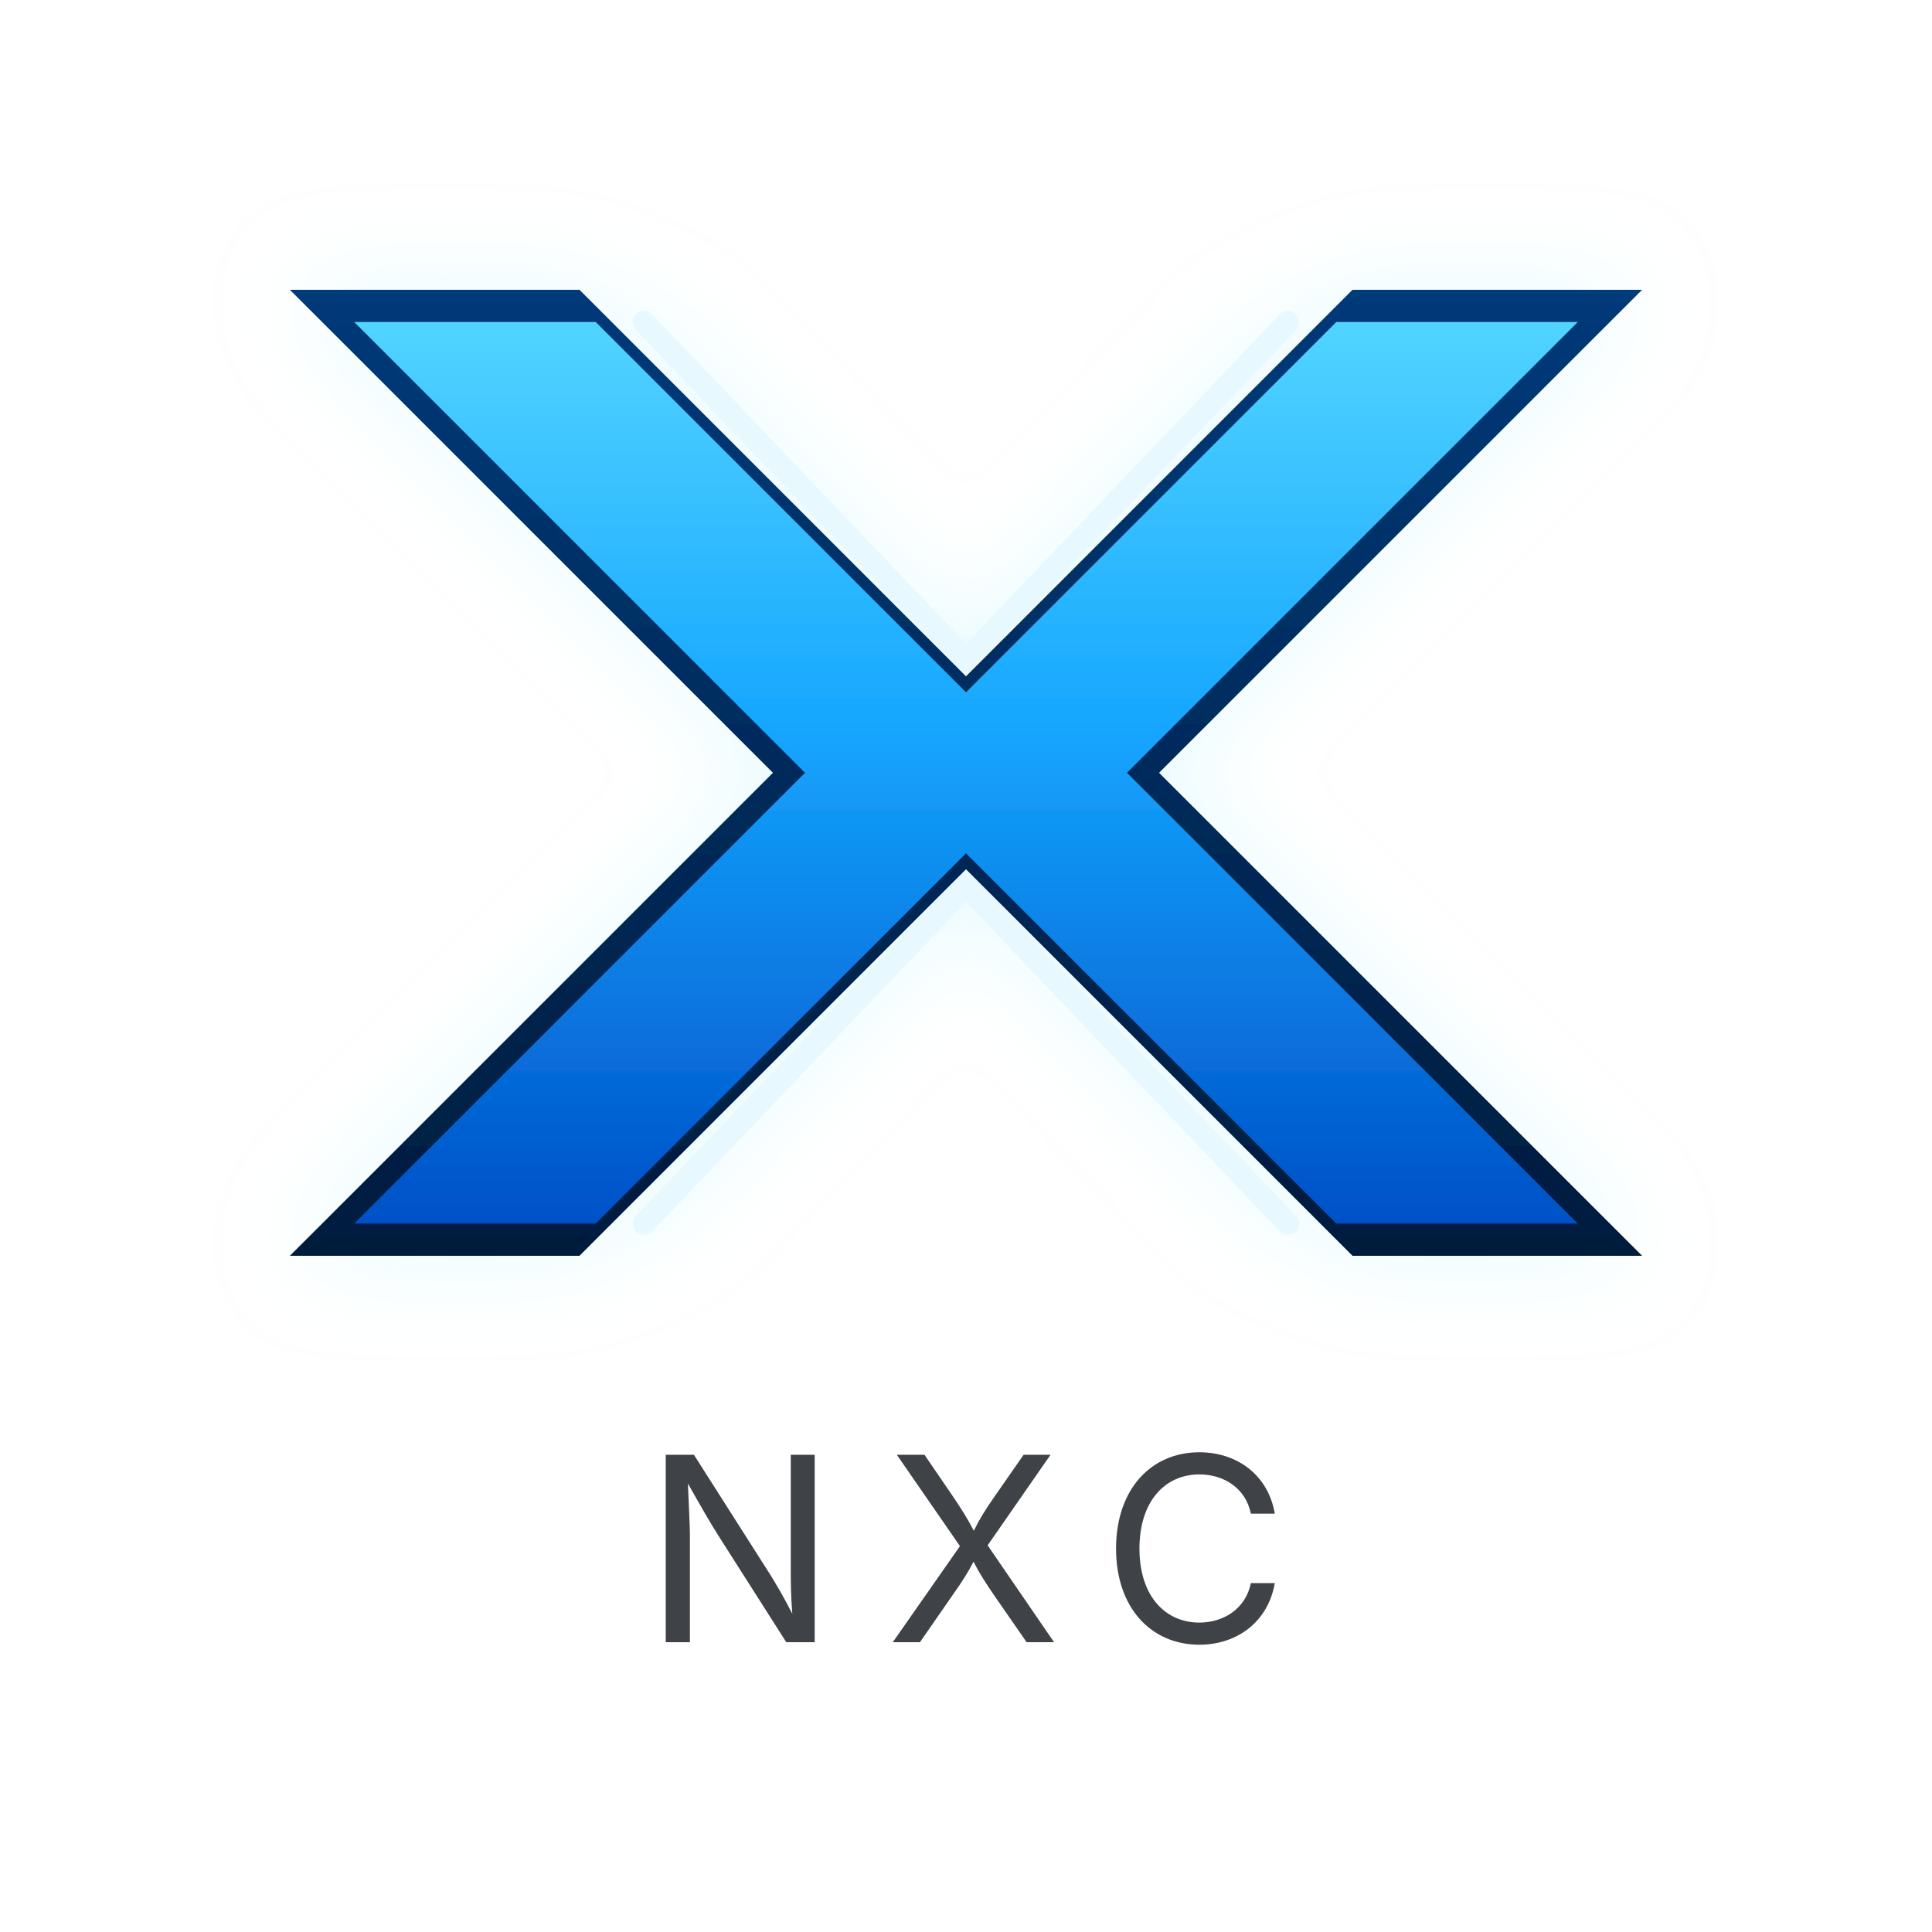
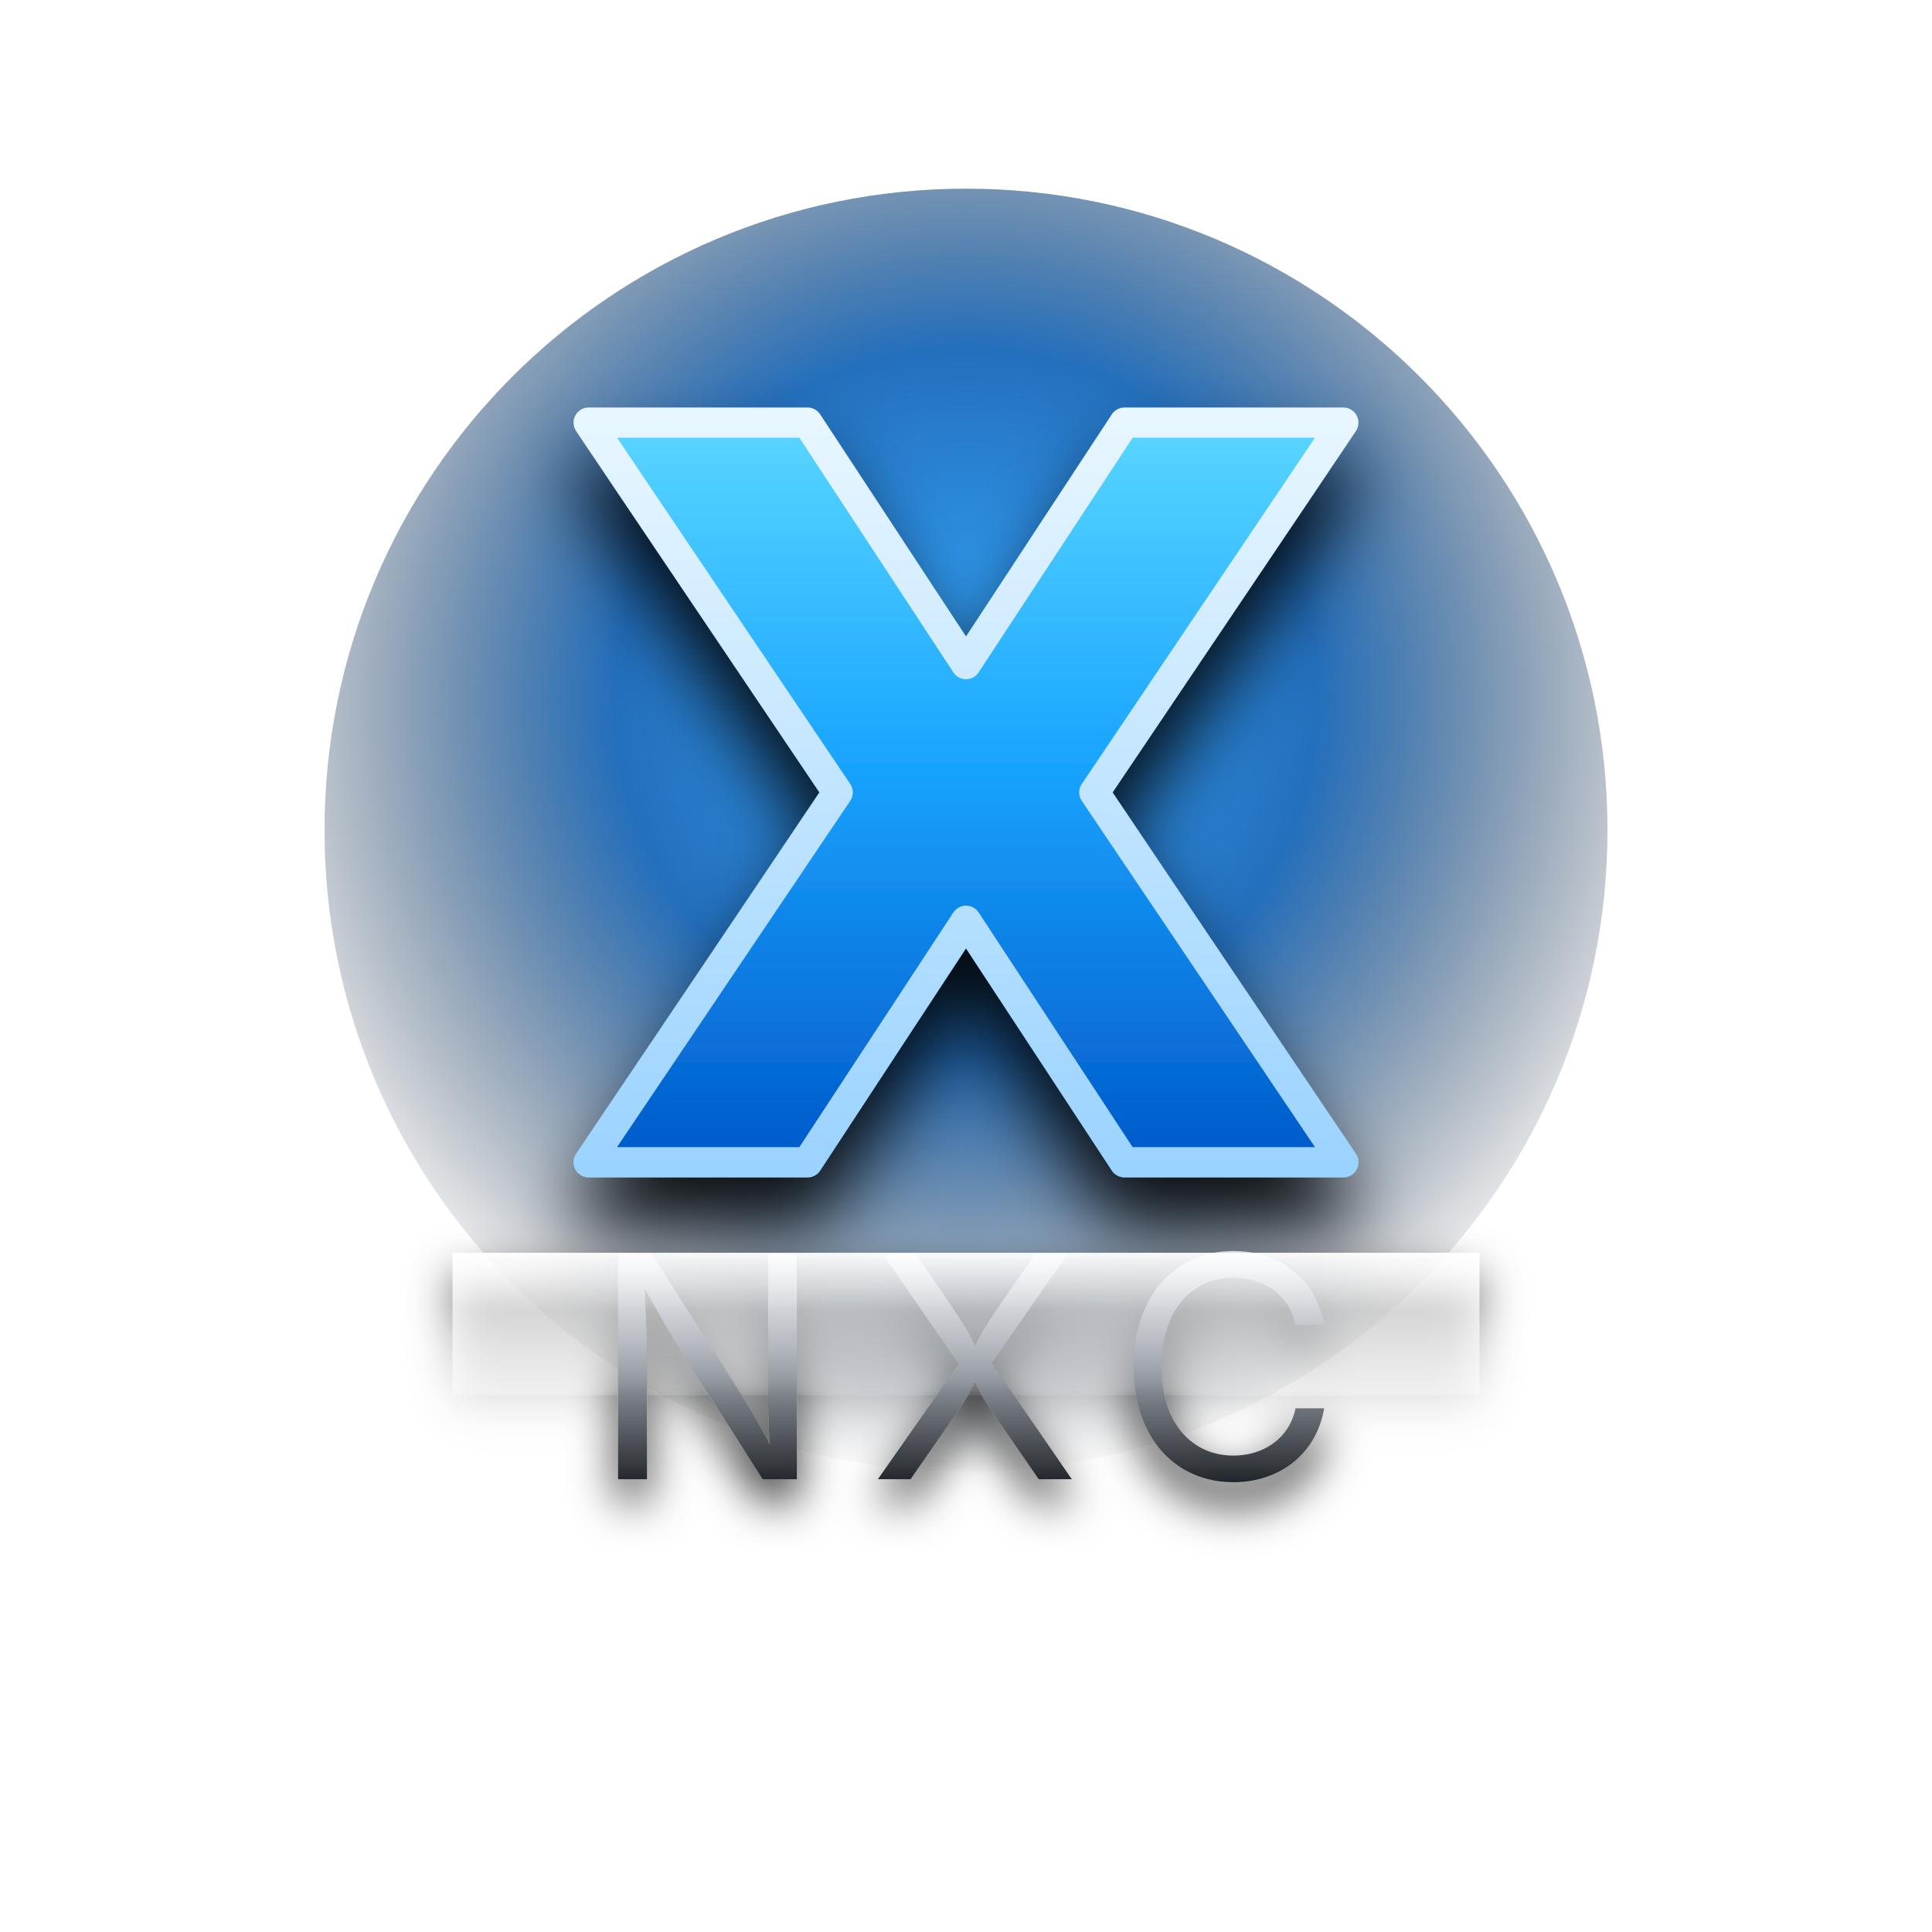
- <svg xmlns="http://www.w3.org/2000/svg" width="512" height="512" viewBox="0 0 120 120">
+ <svg xmlns="http://www.w3.org/2000/svg" viewBox="0 0 512 512">
  <defs>
-     <linearGradient id="xMain" x1="0" y1="0" x2="0" y2="1">
-       <stop offset="0%" stop-color="#52d4ff" />
-       <stop offset="45%" stop-color="#15a6ff" />
-       <stop offset="100%" stop-color="#0050c7" />
+     <radialGradient id="bgGlow" cx="50%" cy="40%" r="60%">
+       <stop offset="0%" stop-color="#1d9dff" stop-opacity="0.9" />
+       <stop offset="45%" stop-color="#0b5fb5" stop-opacity="0.9" />
+       <stop offset="100%" stop-color="#020814" stop-opacity="0.0" />
+     </radialGradient>
+     <linearGradient id="xFill" x1="0" y1="0" x2="0" y2="1">
+       <stop offset="0%" stop-color="#5ad7ff" />
+       <stop offset="45%" stop-color="#1aa5ff" />
+       <stop offset="100%" stop-color="#0059c9" />
    </linearGradient>
    <linearGradient id="xEdge" x1="0" y1="0" x2="0" y2="1">
-       <stop offset="0%" stop-color="#003a7a" />
-       <stop offset="100%" stop-color="#001c3d" />
+       <stop offset="0%" stop-color="#e7f6ff" />
+       <stop offset="100%" stop-color="#9bd3ff" />
    </linearGradient>
    <filter id="xGlow" x="-40%" y="-40%" width="180%" height="180%">
-       <feGaussianBlur in="SourceGraphic" stdDeviation="3" result="blur" />
-       <feColorMatrix in="blur" type="matrix" values="0 0 0 0 0.75                 0 0 0 0 0.95                 0 0 0 0 1                 0 0 0 0.75 0" result="glow" />
-       <feMerge>
-         <feMergeNode in="glow" />
-         <feMergeNode in="SourceGraphic" />
-       </feMerge>
+       <feDropShadow dx="0" dy="0" stdDeviation="16" flood-color="#38c9ff" flood-opacity="0.85" />
+       <feDropShadow dx="0" dy="14" stdDeviation="10" flood-color="#000000" flood-opacity="0.9" />
+     </filter>
+     <linearGradient id="textFill" x1="0" y1="0" x2="0" y2="1">
+       <stop offset="0%" stop-color="#d8dde4" />
+       <stop offset="55%" stop-color="#8e949c" />
+       <stop offset="100%" stop-color="#22262a" />
+     </linearGradient>
+     <linearGradient id="textHighlight" x1="0" y1="0" x2="0" y2="1">
+       <stop offset="0%" stop-color="rgba(255,255,255,0.95)" />
+       <stop offset="40%" stop-color="rgba(255,255,255,0.35)" />
+       <stop offset="100%" stop-color="rgba(255,255,255,0)" />
+     </linearGradient>
+     <filter id="textShadow" x="-50%" y="-50%" width="200%" height="200%">
+       <feDropShadow dx="0" dy="6" stdDeviation="6" flood-color="#000000" flood-opacity="0.85" />
    </filter>
  </defs>
-   <rect x="0" y="0" width="120" height="120" fill="none" />
+   <circle cx="256" cy="220" r="170" fill="url(#bgGlow)" />
  <g filter="url(#xGlow)">
-     <path d="       M 18 18  L 36 18  L 60 42  L 84 18  L 102 18       L 72 48  L 102 78  L 84 78  L 60 54  L 36 78       L 18 78  L 48 48  Z" fill="url(#xEdge)" />
-     <path d="       M 22 20  L 37 20  L 60 43  L 83 20  L 98 20       L 70 48  L 98 76  L 83 76  L 60 53  L 37 76       L 22 76  L 50 48  Z" fill="url(#xMain)" />
-     <path d="       M 40 20 L 60 41 L 80 20       M 40 76 L 60 55 L 80 76" fill="none" stroke="#e6f8ff" stroke-width="1.4" stroke-linecap="round" stroke-linejoin="round" opacity="0.9" />
+     <path d="       M 156 112       L 214 112       L 256 176       L 298 112       L 356 112       L 290 210       L 356 308       L 298 308       L 256 244       L 214 308       L 156 308       L 222 210       Z" fill="url(#xFill)" />
+     <path d="       M 156 112       L 214 112       L 256 176       L 298 112       L 356 112       L 290 210       L 356 308       L 298 308       L 256 244       L 214 308       L 156 308       L 222 210       Z" fill="none" stroke="url(#xEdge)" stroke-width="8" stroke-linejoin="round" />
  </g>
-   <text x="60" y="102" text-anchor="middle" font-size="16" font-family="system-ui, -apple-system, BlinkMacSystemFont, 'Segoe UI', sans-serif" fill="#3f4246" letter-spacing="3">
-     NXC
-   </text>
+   <g filter="url(#textShadow)">
+     <text x="256" y="392" text-anchor="middle" font-family="system-ui, -apple-system, BlinkMacSystemFont,                        'SF Pro Display', 'Segoe UI', sans-serif" font-size="82" letter-spacing="12" fill="url(#textFill)">
+       NXC
+     </text>
+     <rect x="120" y="332" width="272" height="38" fill="url(#textHighlight)" />
+   </g>
</svg>
